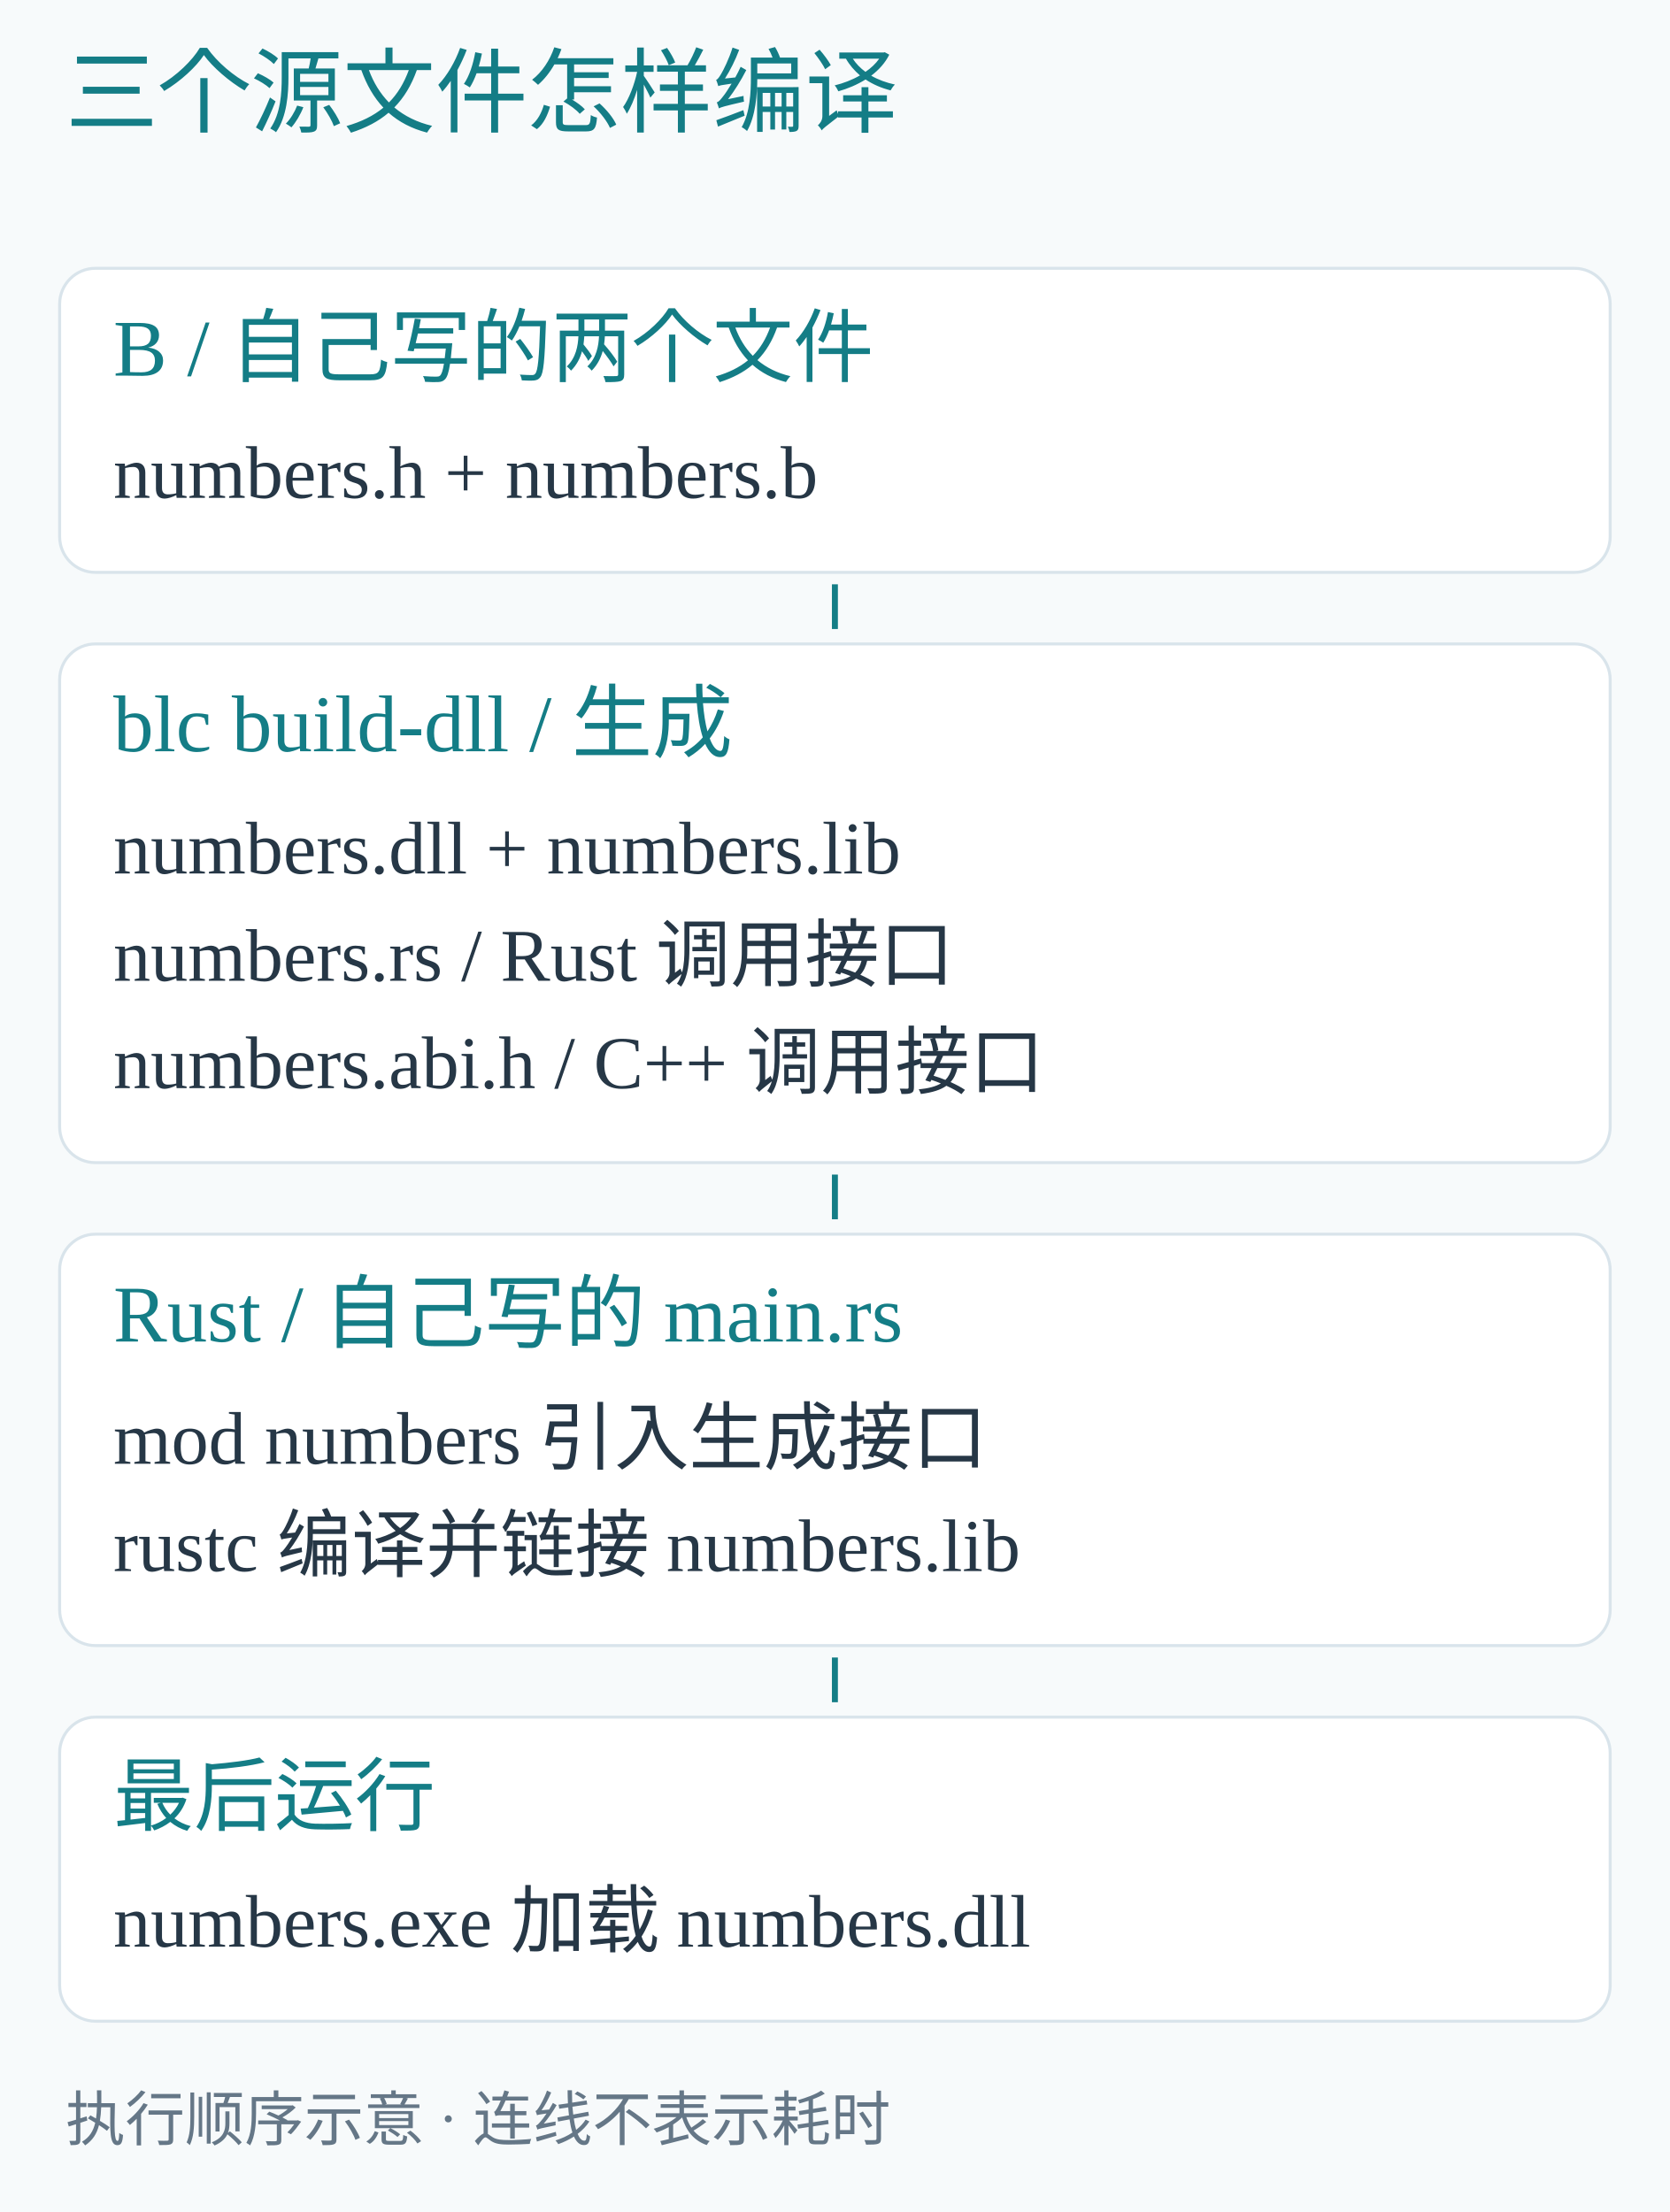
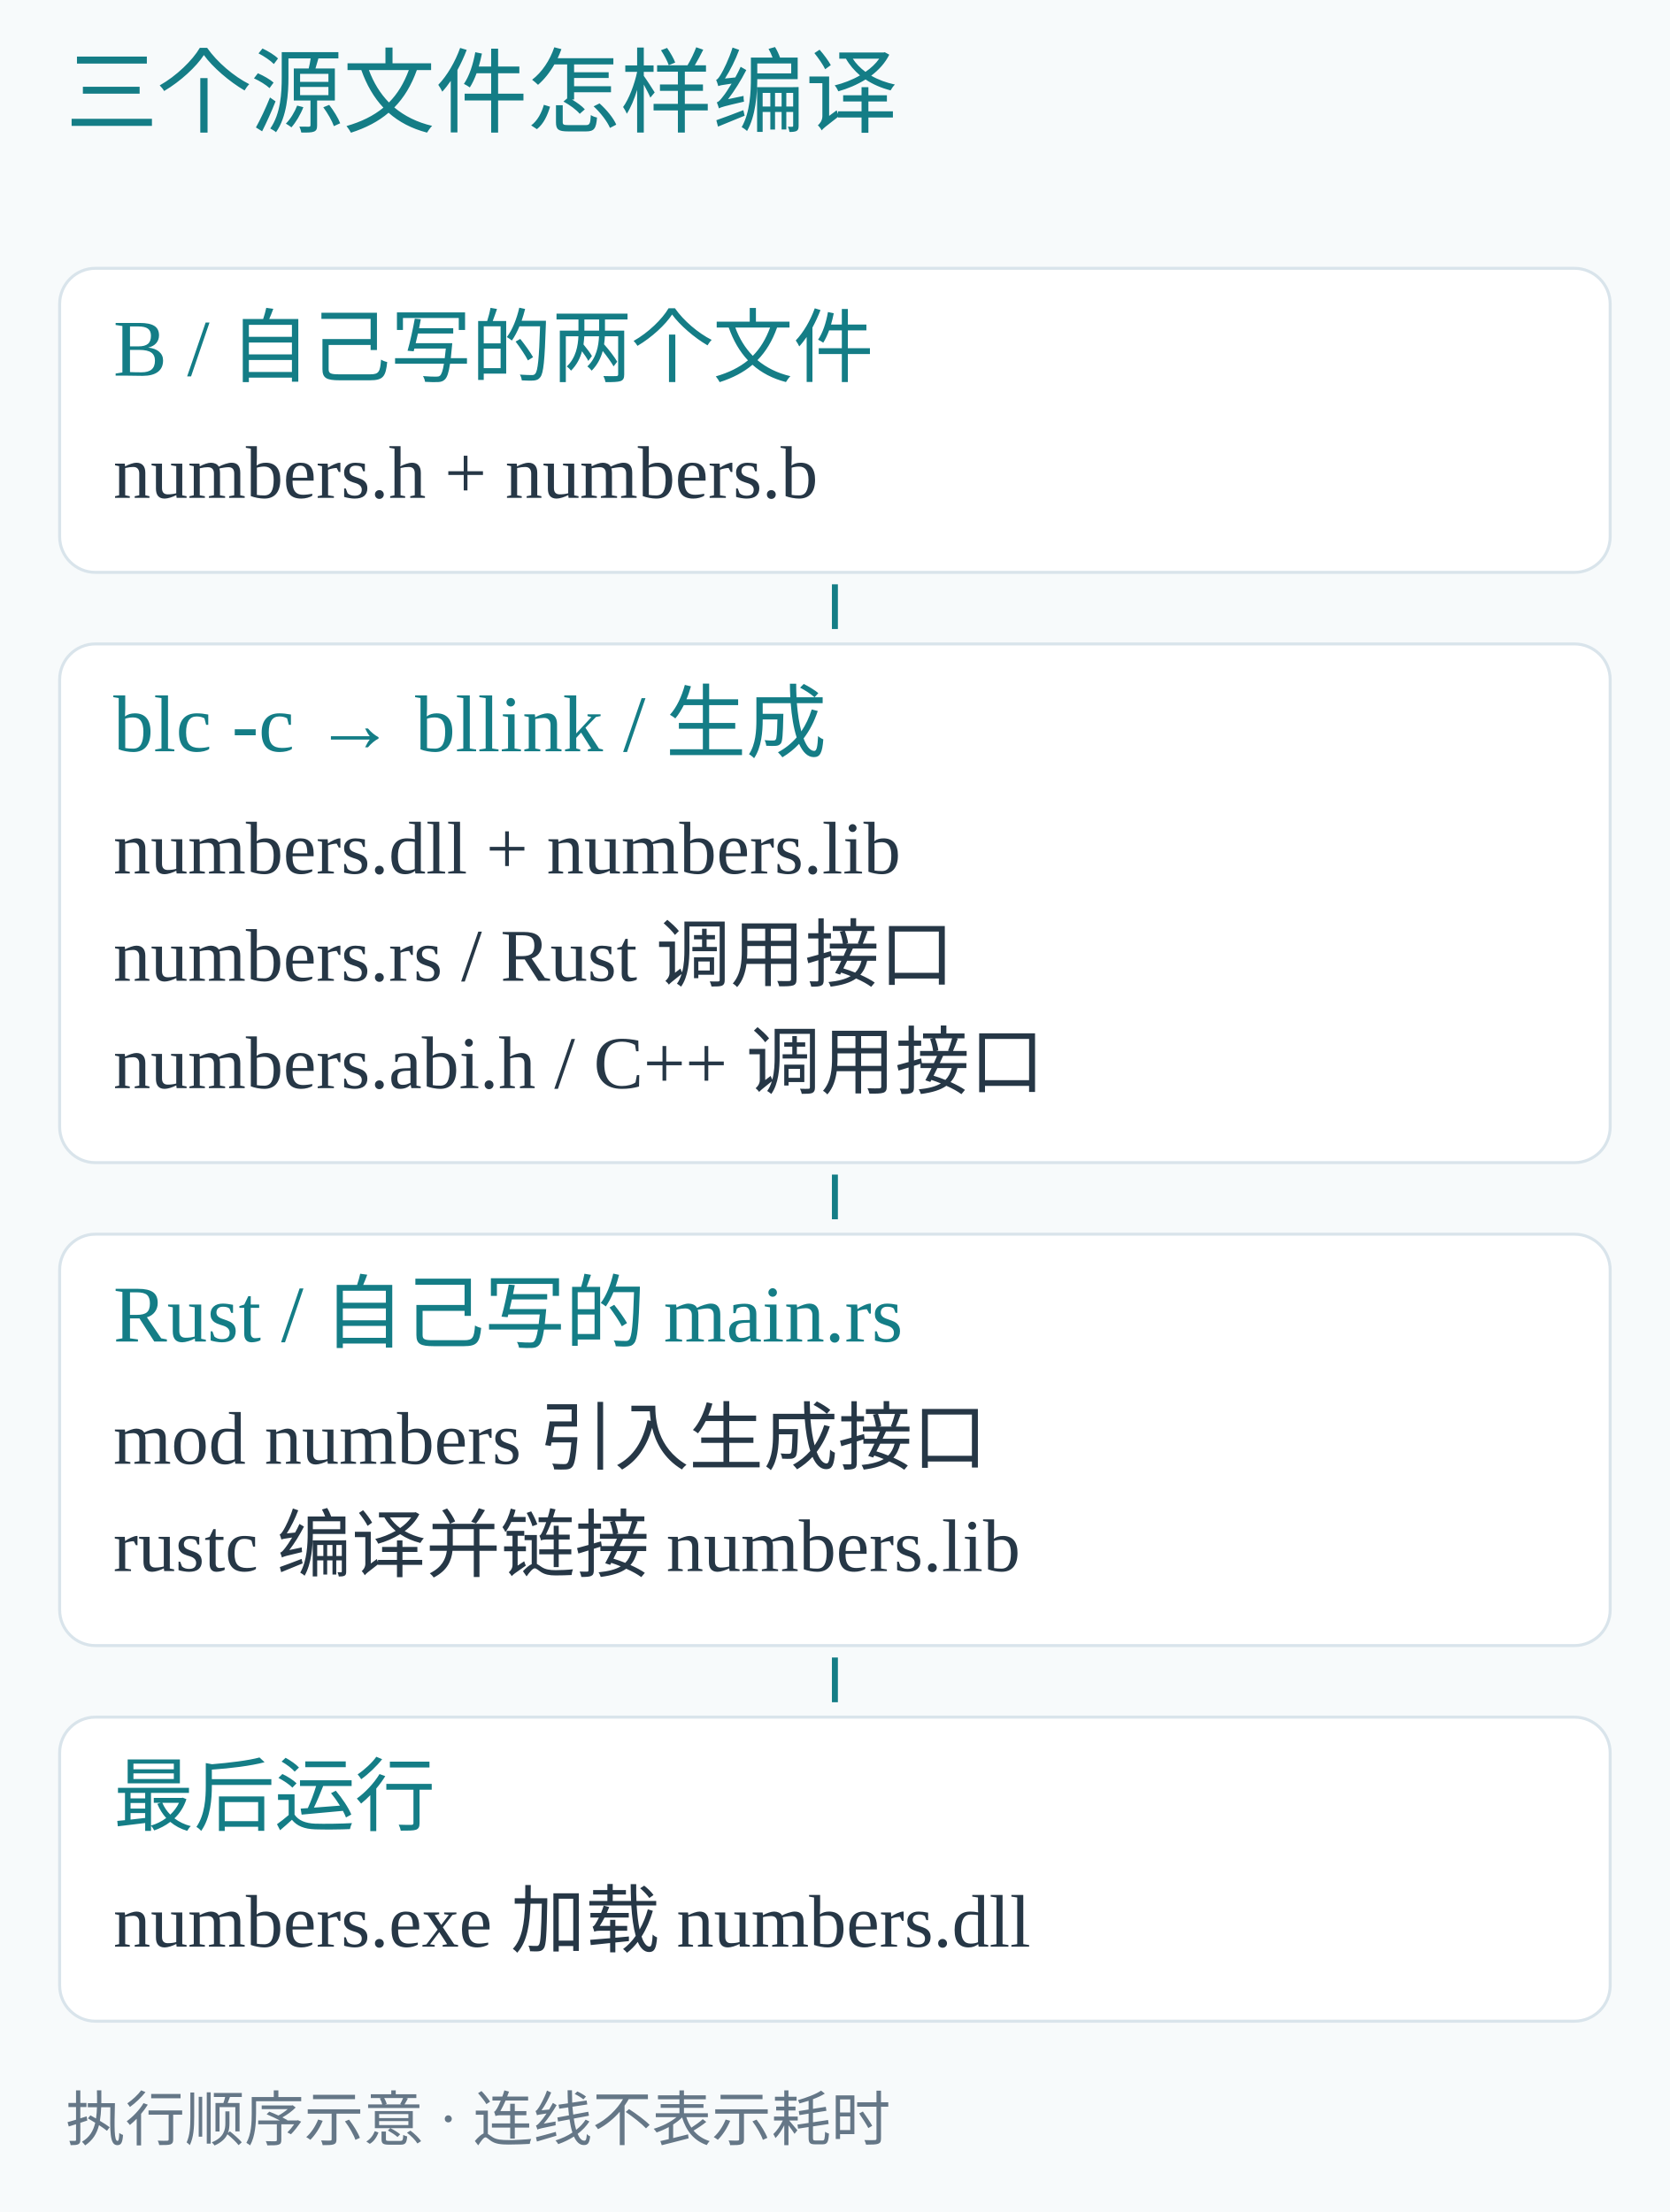
<svg xmlns="http://www.w3.org/2000/svg" width="560" height="742">
  <rect x="0" y="0" width="560" height="742" rx="0" fill="#f7fafb" stroke="#f7fafb" />
  <text x="22" y="42" fill="#147d86" font-size="31">三个源文件怎样编译</text>
  <rect x="20" y="90" width="520" height="102" rx="12" fill="#ffffff" stroke="#d9e4eb" />
  <text x="38" y="126" fill="#147d86" font-size="27">B / 自己写的两个文件</text>
  <text x="38" y="167" fill="#263746" font-size="25">numbers.h + numbers.b</text>
  <line x1="280" y1="196" x2="280" y2="211" stroke="#147d86" stroke-width="2" />
  <rect x="20" y="216" width="520" height="174" rx="12" fill="#ffffff" stroke="#d9e4eb" />
-   <text x="38" y="252" fill="#147d86" font-size="27">blc build-dll / 生成</text>
+   <text x="38" y="252" fill="#147d86" font-size="27">blc -c → bllink / 生成</text>
  <text x="38" y="293" fill="#263746" font-size="25">numbers.dll + numbers.lib</text>
  <text x="38" y="329" fill="#263746" font-size="25">numbers.rs / Rust 调用接口</text>
  <text x="38" y="365" fill="#263746" font-size="25">numbers.abi.h / C++ 调用接口</text>
  <line x1="280" y1="394" x2="280" y2="409" stroke="#147d86" stroke-width="2" />
  <rect x="20" y="414" width="520" height="138" rx="12" fill="#ffffff" stroke="#d9e4eb" />
  <text x="38" y="450" fill="#147d86" font-size="27">Rust / 自己写的 main.rs</text>
  <text x="38" y="491" fill="#263746" font-size="25">mod numbers 引入生成接口</text>
  <text x="38" y="527" fill="#263746" font-size="25">rustc 编译并链接 numbers.lib</text>
  <line x1="280" y1="556" x2="280" y2="571" stroke="#147d86" stroke-width="2" />
  <rect x="20" y="576" width="520" height="102" rx="12" fill="#ffffff" stroke="#d9e4eb" />
  <text x="38" y="612" fill="#147d86" font-size="27">最后运行</text>
  <text x="38" y="653" fill="#263746" font-size="25">numbers.exe 加载 numbers.dll</text>
  <text x="22" y="718" fill="#657787" font-size="20">执行顺序示意 · 连线不表示耗时</text>
</svg>
